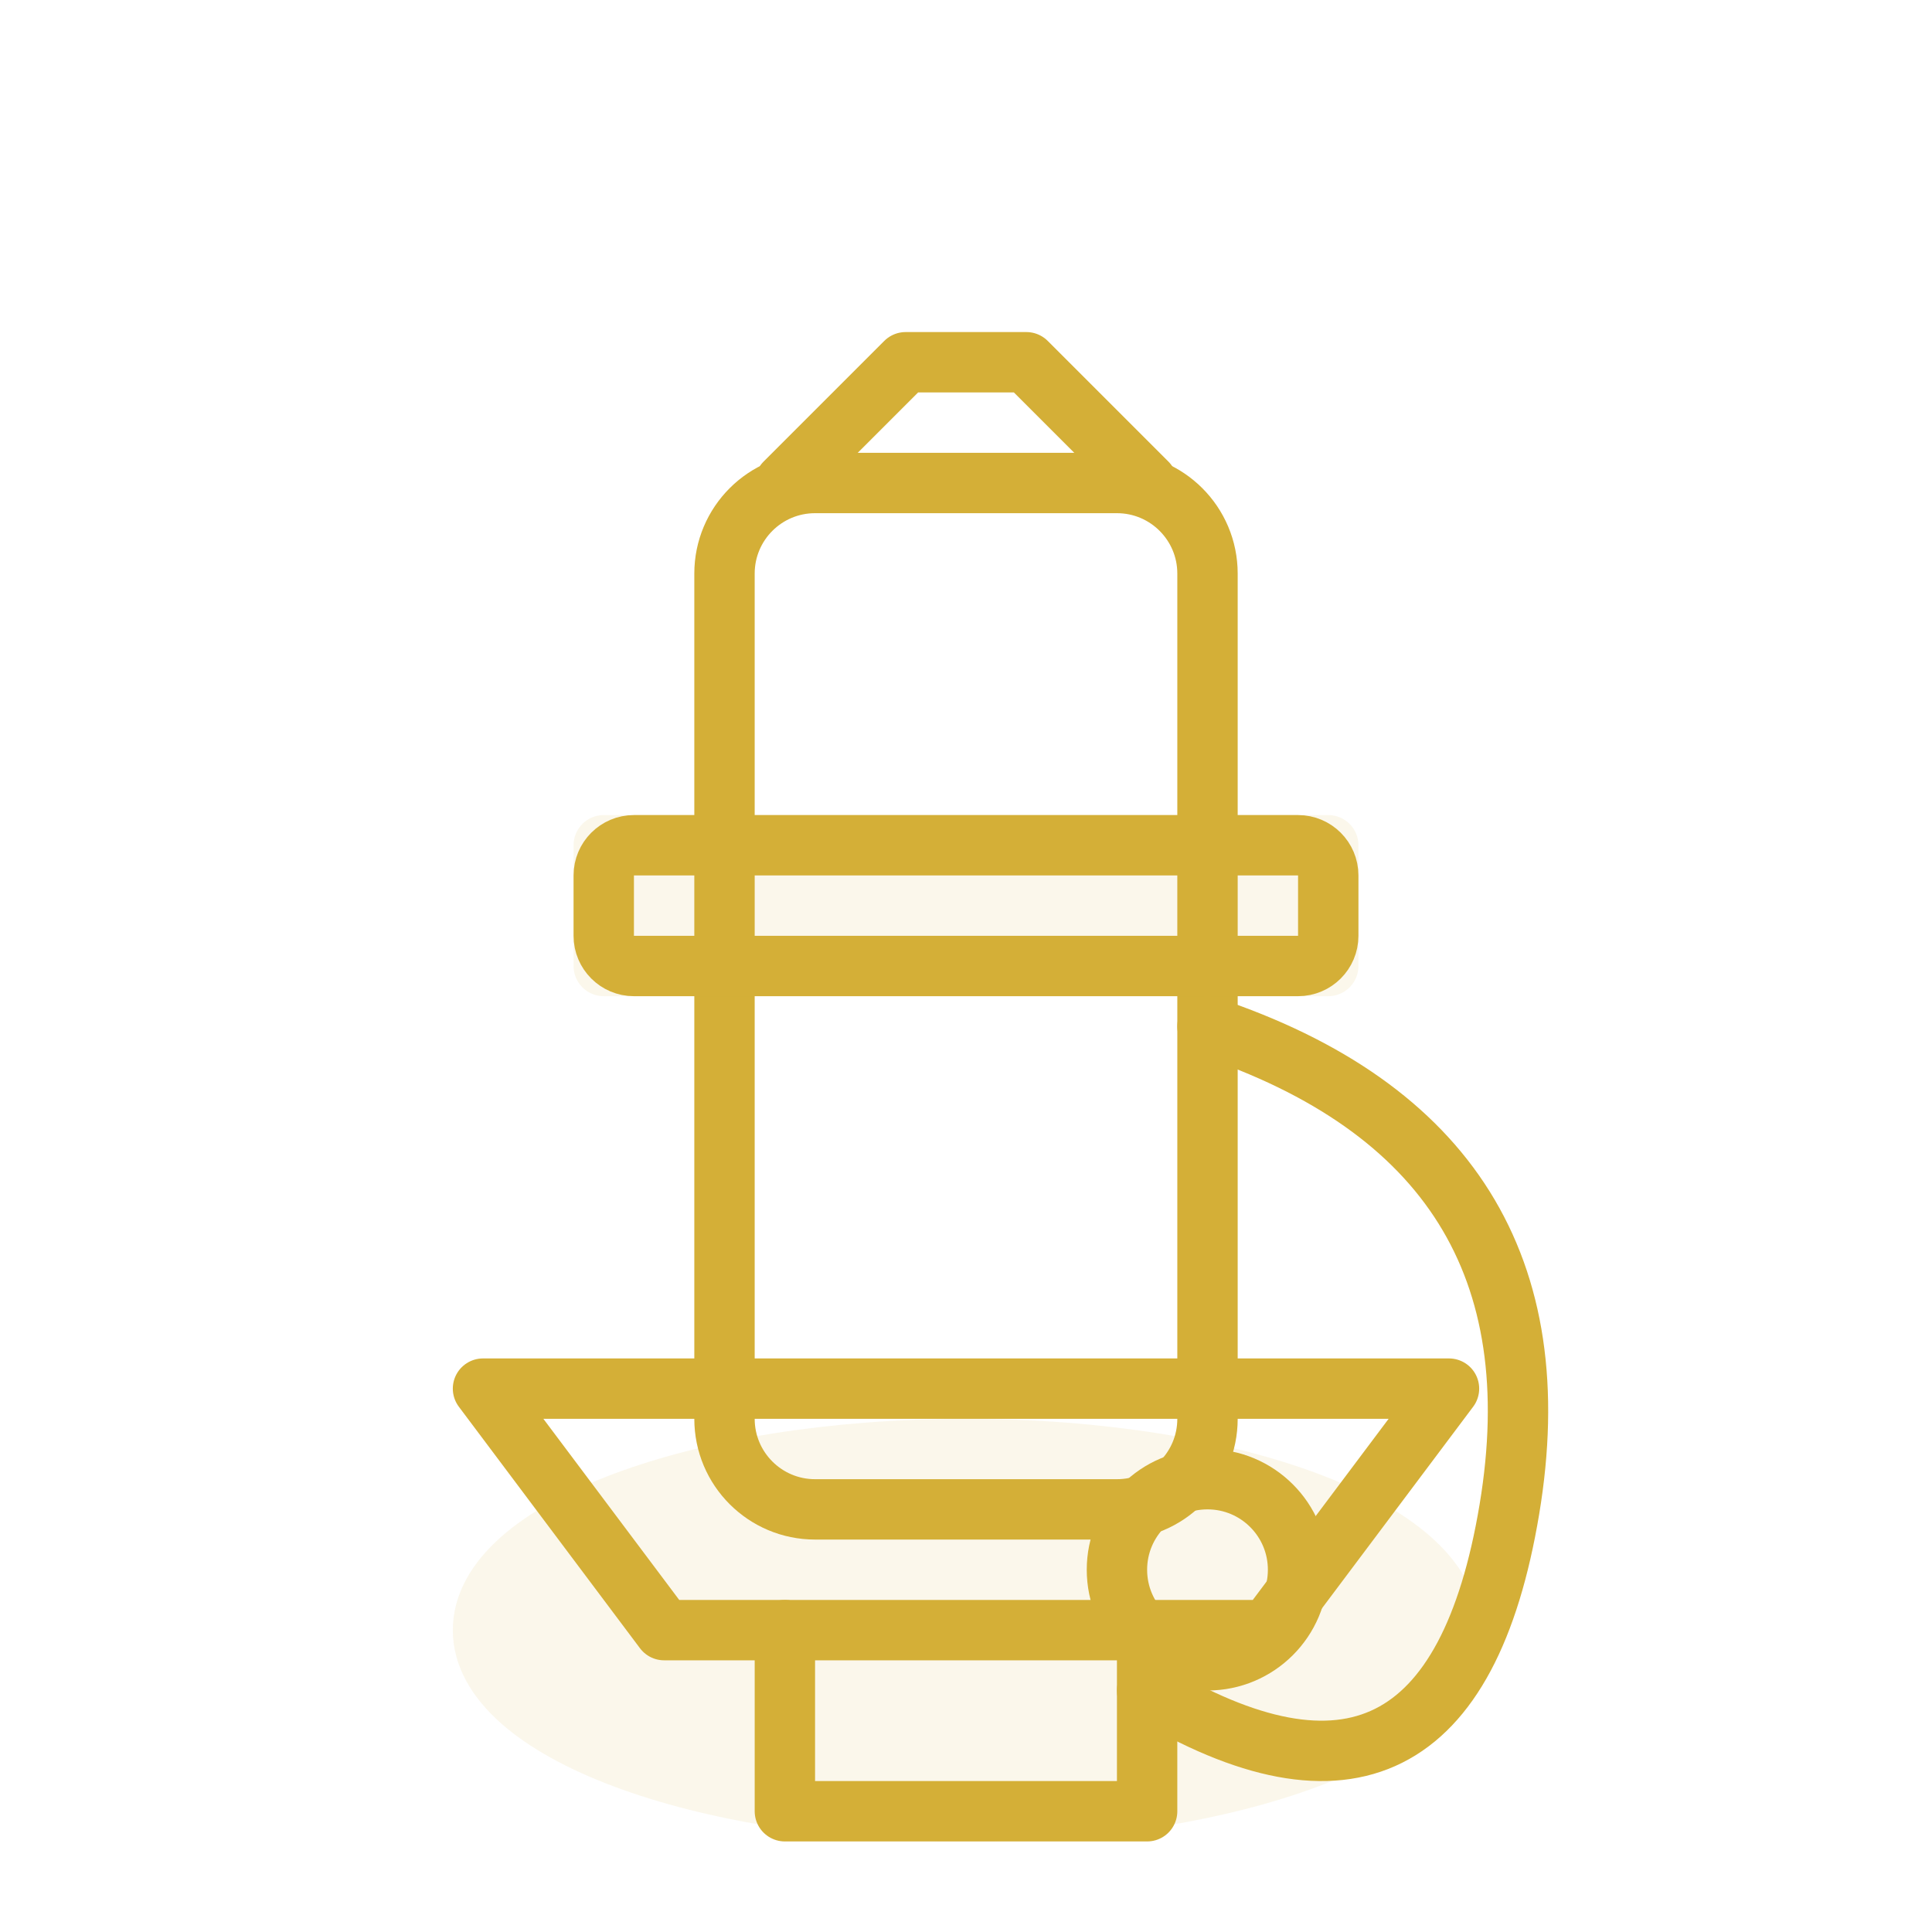
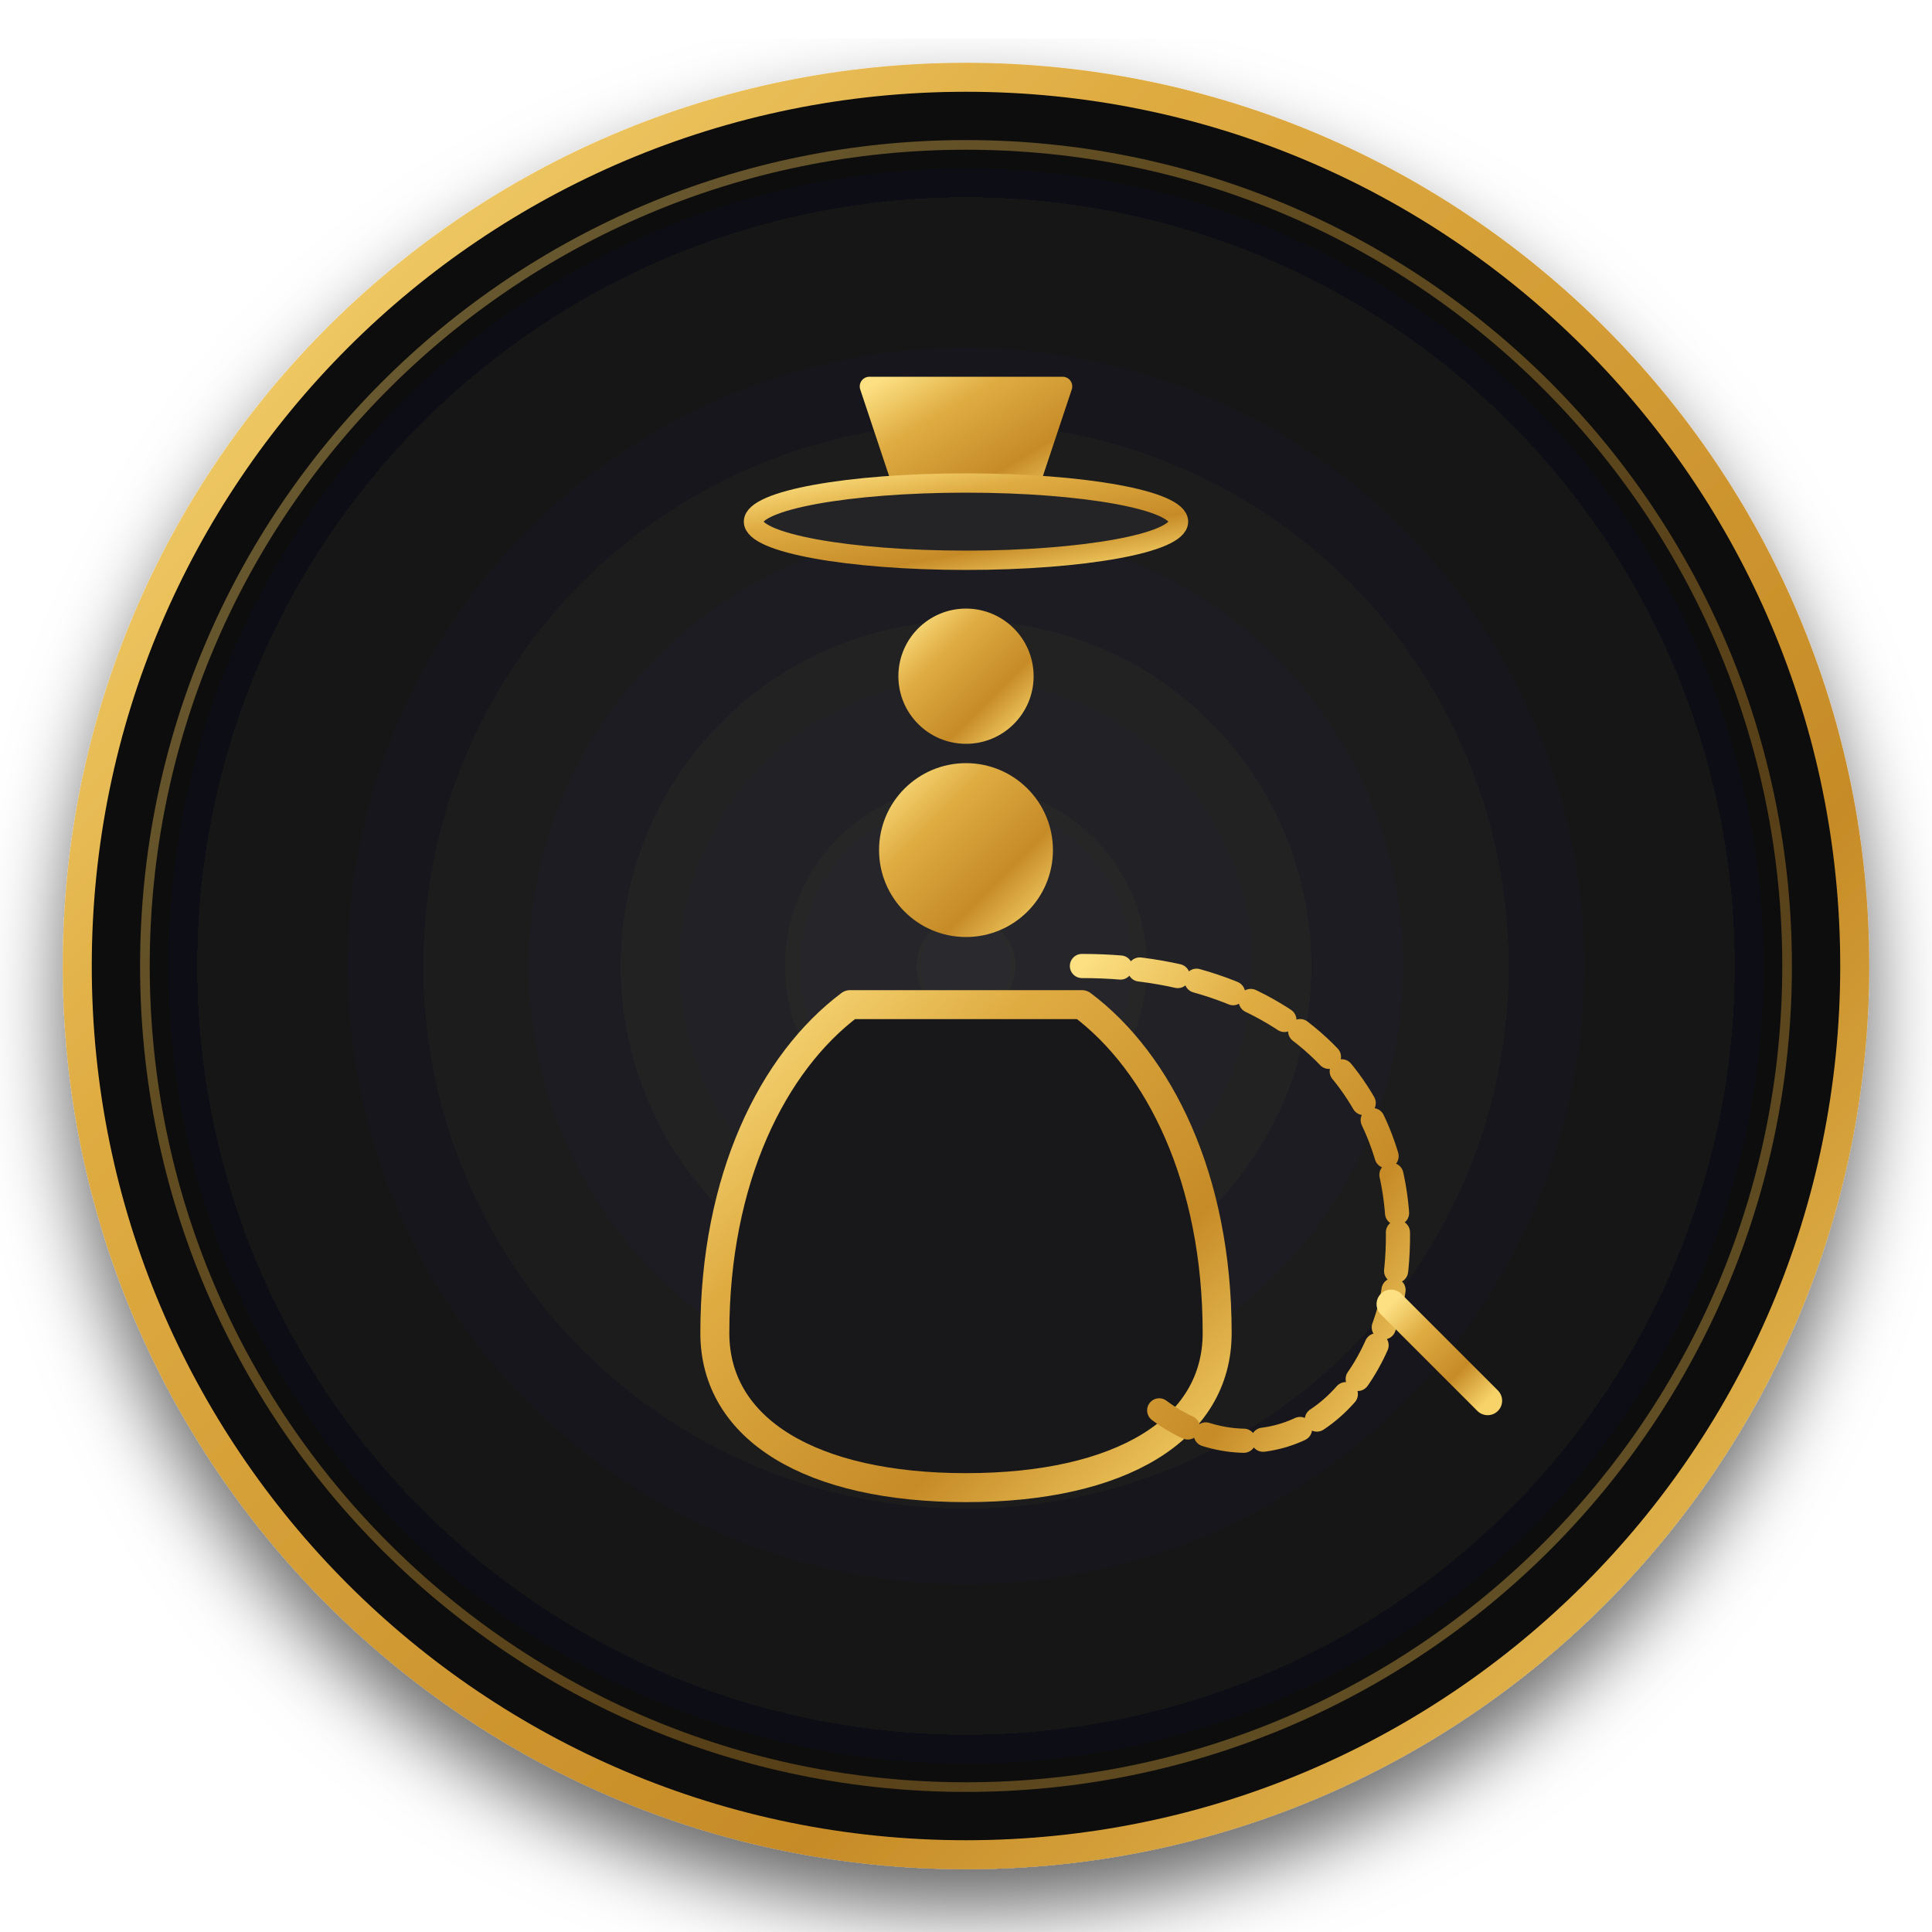
- <svg xmlns="http://www.w3.org/2000/svg" viewBox="0 0 64 64" fill="none" stroke="#d4af37" stroke-width="2" stroke-linecap="round" stroke-linejoin="round">
-   <ellipse cx="32" cy="54" rx="16" ry="6" fill="#d4af37" opacity=".1" />
-   <path d="M22 54h20l6-8H16l6 8z" />
-   <path d="M26 54v6h12v-6" />
-   <rect x="24" y="16" width="16" height="34" rx="3" />
-   <path d="M20 28h24v4H20z" fill="#d4af37" opacity=".1" />
-   <rect x="20" y="28" width="24" height="4" rx="1" />
-   <path d="M26 16l4-4h4l4 4" />
-   <path d="M40 34q12 4 10 16t-12 6" />
-   <circle cx="40" cy="52" r="3" />
+ <svg xmlns="http://www.w3.org/2000/svg" viewBox="0 0 200 200" width="200" height="200">
+   <defs>
+     <radialGradient id="darkBg" cx="50%" cy="50%" r="50%">
+       <stop offset="0%" stop-color="#2a2a2e" />
+       <stop offset="80%" stop-color="#141416" />
+       <stop offset="100%" stop-color="#0a0a0b" />
+     </radialGradient>
+     <linearGradient id="goldGrad" x1="0%" y1="0%" x2="100%" y2="100%">
+       <stop offset="0%" stop-color="#FCE082" />
+       <stop offset="30%" stop-color="#DFAC42" />
+       <stop offset="70%" stop-color="#C68B27" />
+       <stop offset="100%" stop-color="#F7D369" />
+     </linearGradient>
+     <linearGradient id="goldLine" x1="0%" y1="0%" x2="0%" y2="100%">
+       <stop offset="0%" stop-color="#FFEAA5" />
+       <stop offset="50%" stop-color="#D49E35" />
+       <stop offset="100%" stop-color="#91651B" />
+     </linearGradient>
+     <filter id="shadow" x="-20%" y="-20%" width="140%" height="140%">
+       <feDropShadow dx="0" dy="4" stdDeviation="4" flood-color="#000000" flood-opacity="0.6" />
+     </filter>
+   </defs>
+   <circle cx="100" cy="100" r="92" fill="url(#darkBg)" stroke="url(#goldGrad)" stroke-width="3" filter="url(#shadow)" />
+   <circle cx="100" cy="100" r="85" fill="none" stroke="url(#goldGrad)" stroke-width="1" stroke-opacity="0.4" />
+   <g fill="none" stroke="url(#goldGrad)" stroke-linecap="round" stroke-linejoin="round">
+     <path d="M90 40 L110 40 L106 52 L94 52 Z" stroke-width="2" fill="url(#goldGrad)" />
+     <ellipse cx="100" cy="54" rx="22" ry="4" stroke-width="2" fill="#242427" />
+     <line x1="100" y1="54" x2="100" y2="104" stroke-width="4" />
+     <circle cx="100" cy="70" r="6" stroke-width="2" fill="url(#goldGrad)" />
+     <circle cx="100" cy="88" r="8" stroke-width="2" fill="url(#goldGrad)" />
+     <path d="M88 104 C80 110 74 122 74 138 C74 148 84 154 100 154 C116 154 126 148 126 138 C126 122 120 110 112 104 Z" stroke-width="3" fill="#18181b" />
+     <path d="M112 100 C135 100 148 115 144 135 C140 150 128 152 120 146" stroke-width="2.5" stroke-dasharray="4 2" />
+     <path d="M144 135 L154 145" stroke-width="3" />
+   </g>
</svg>
